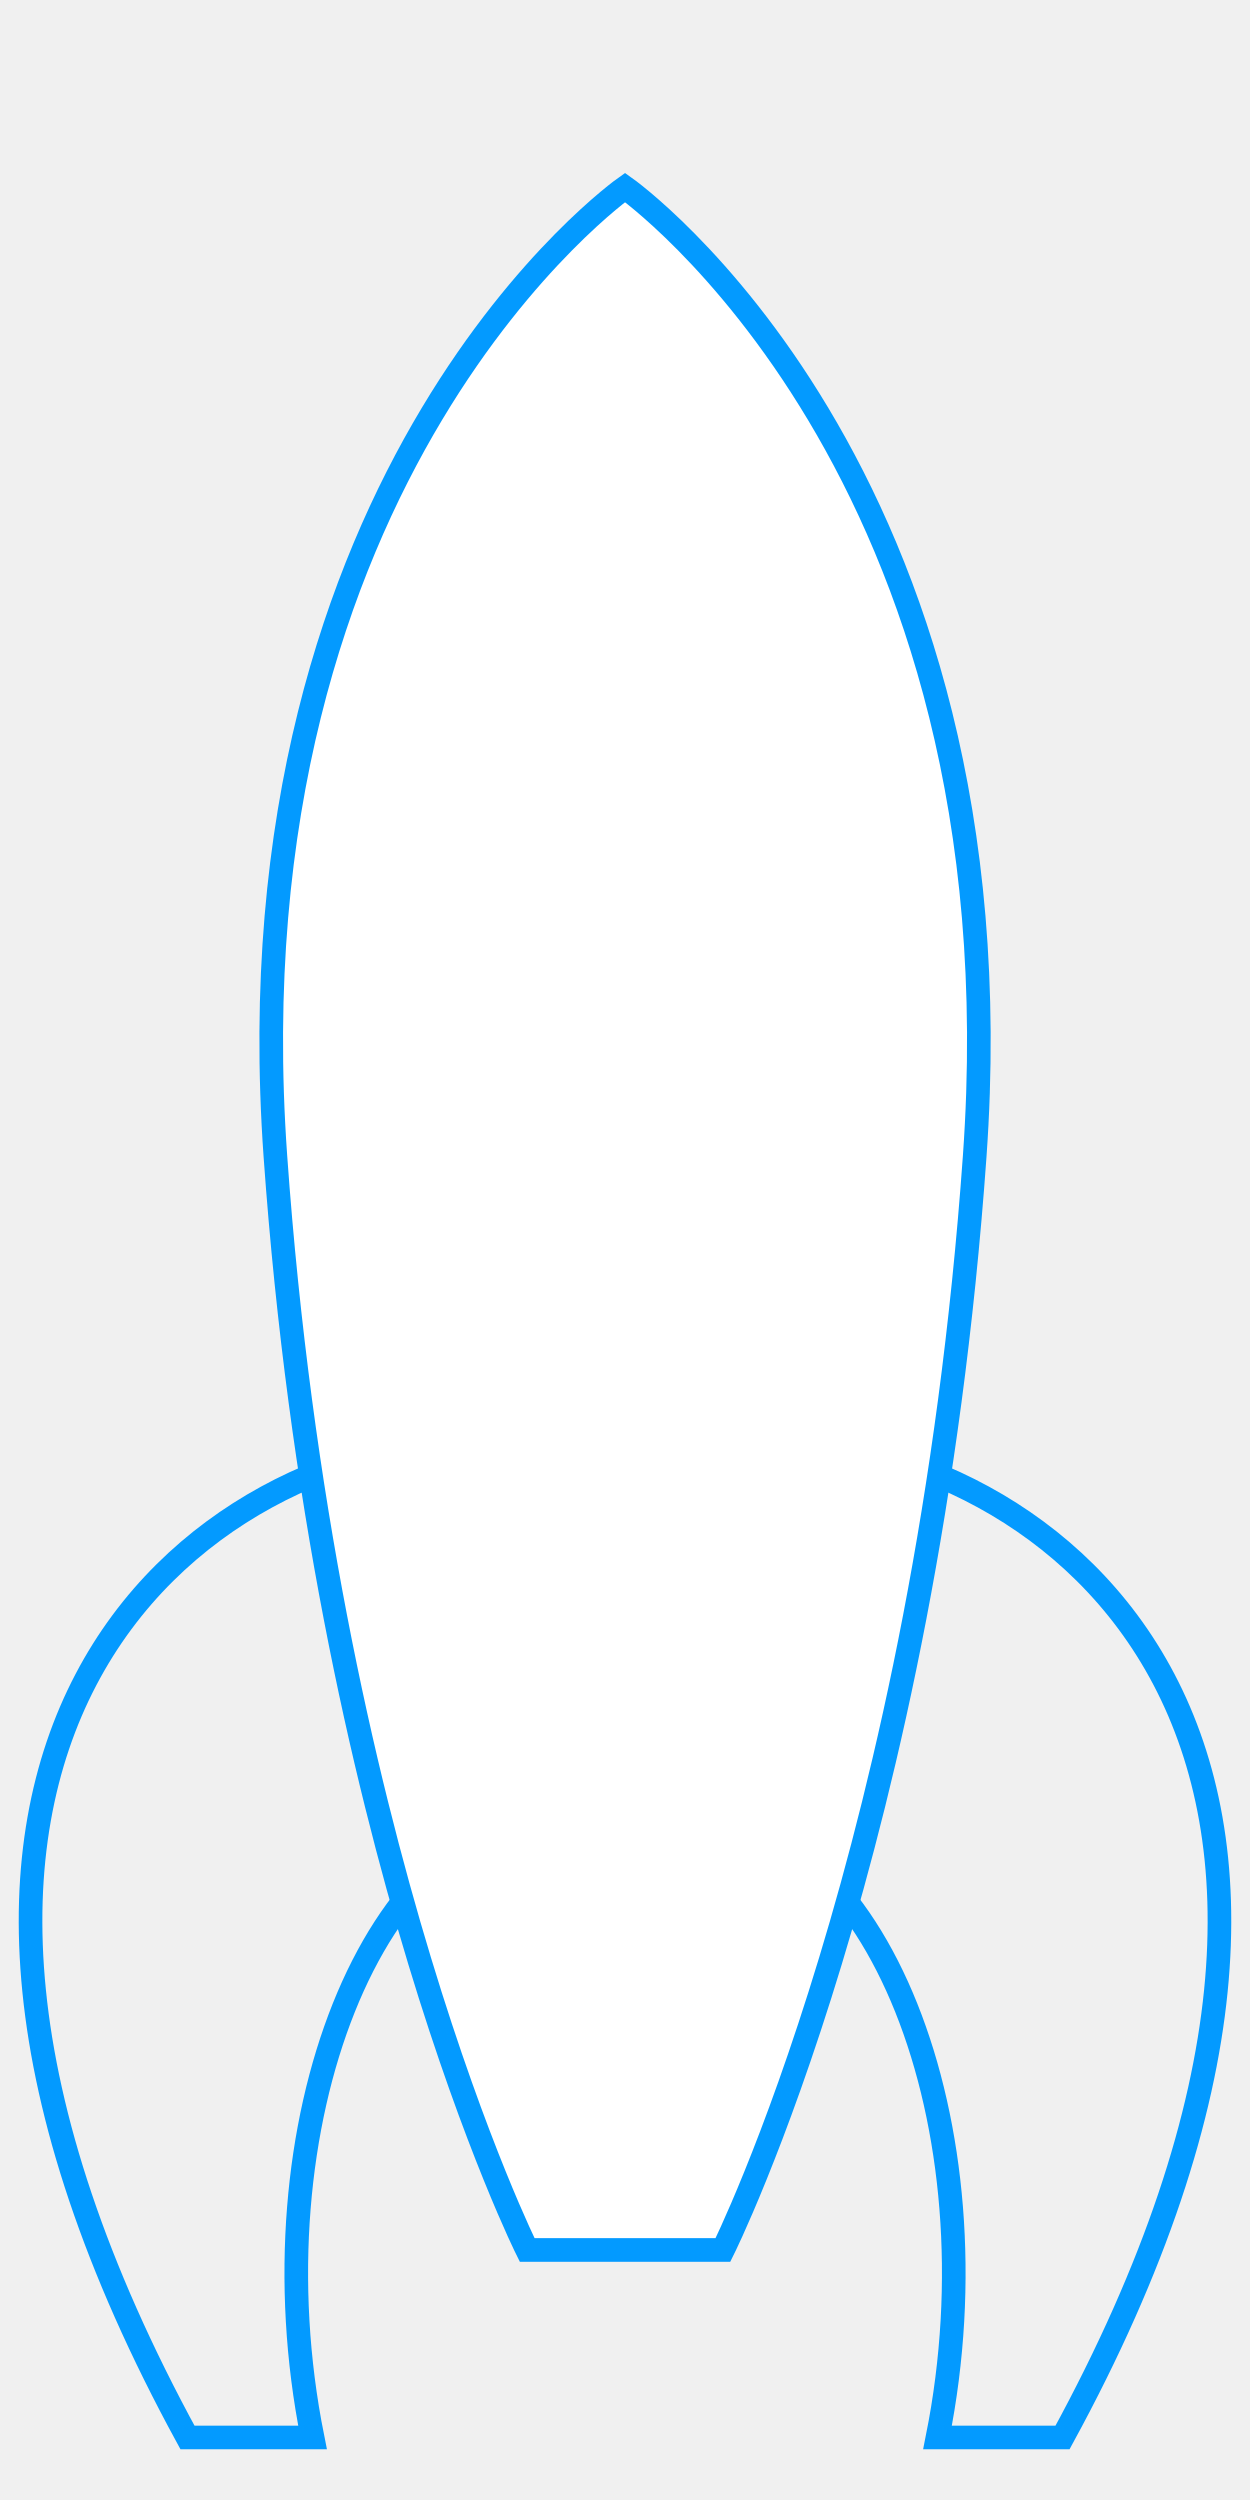
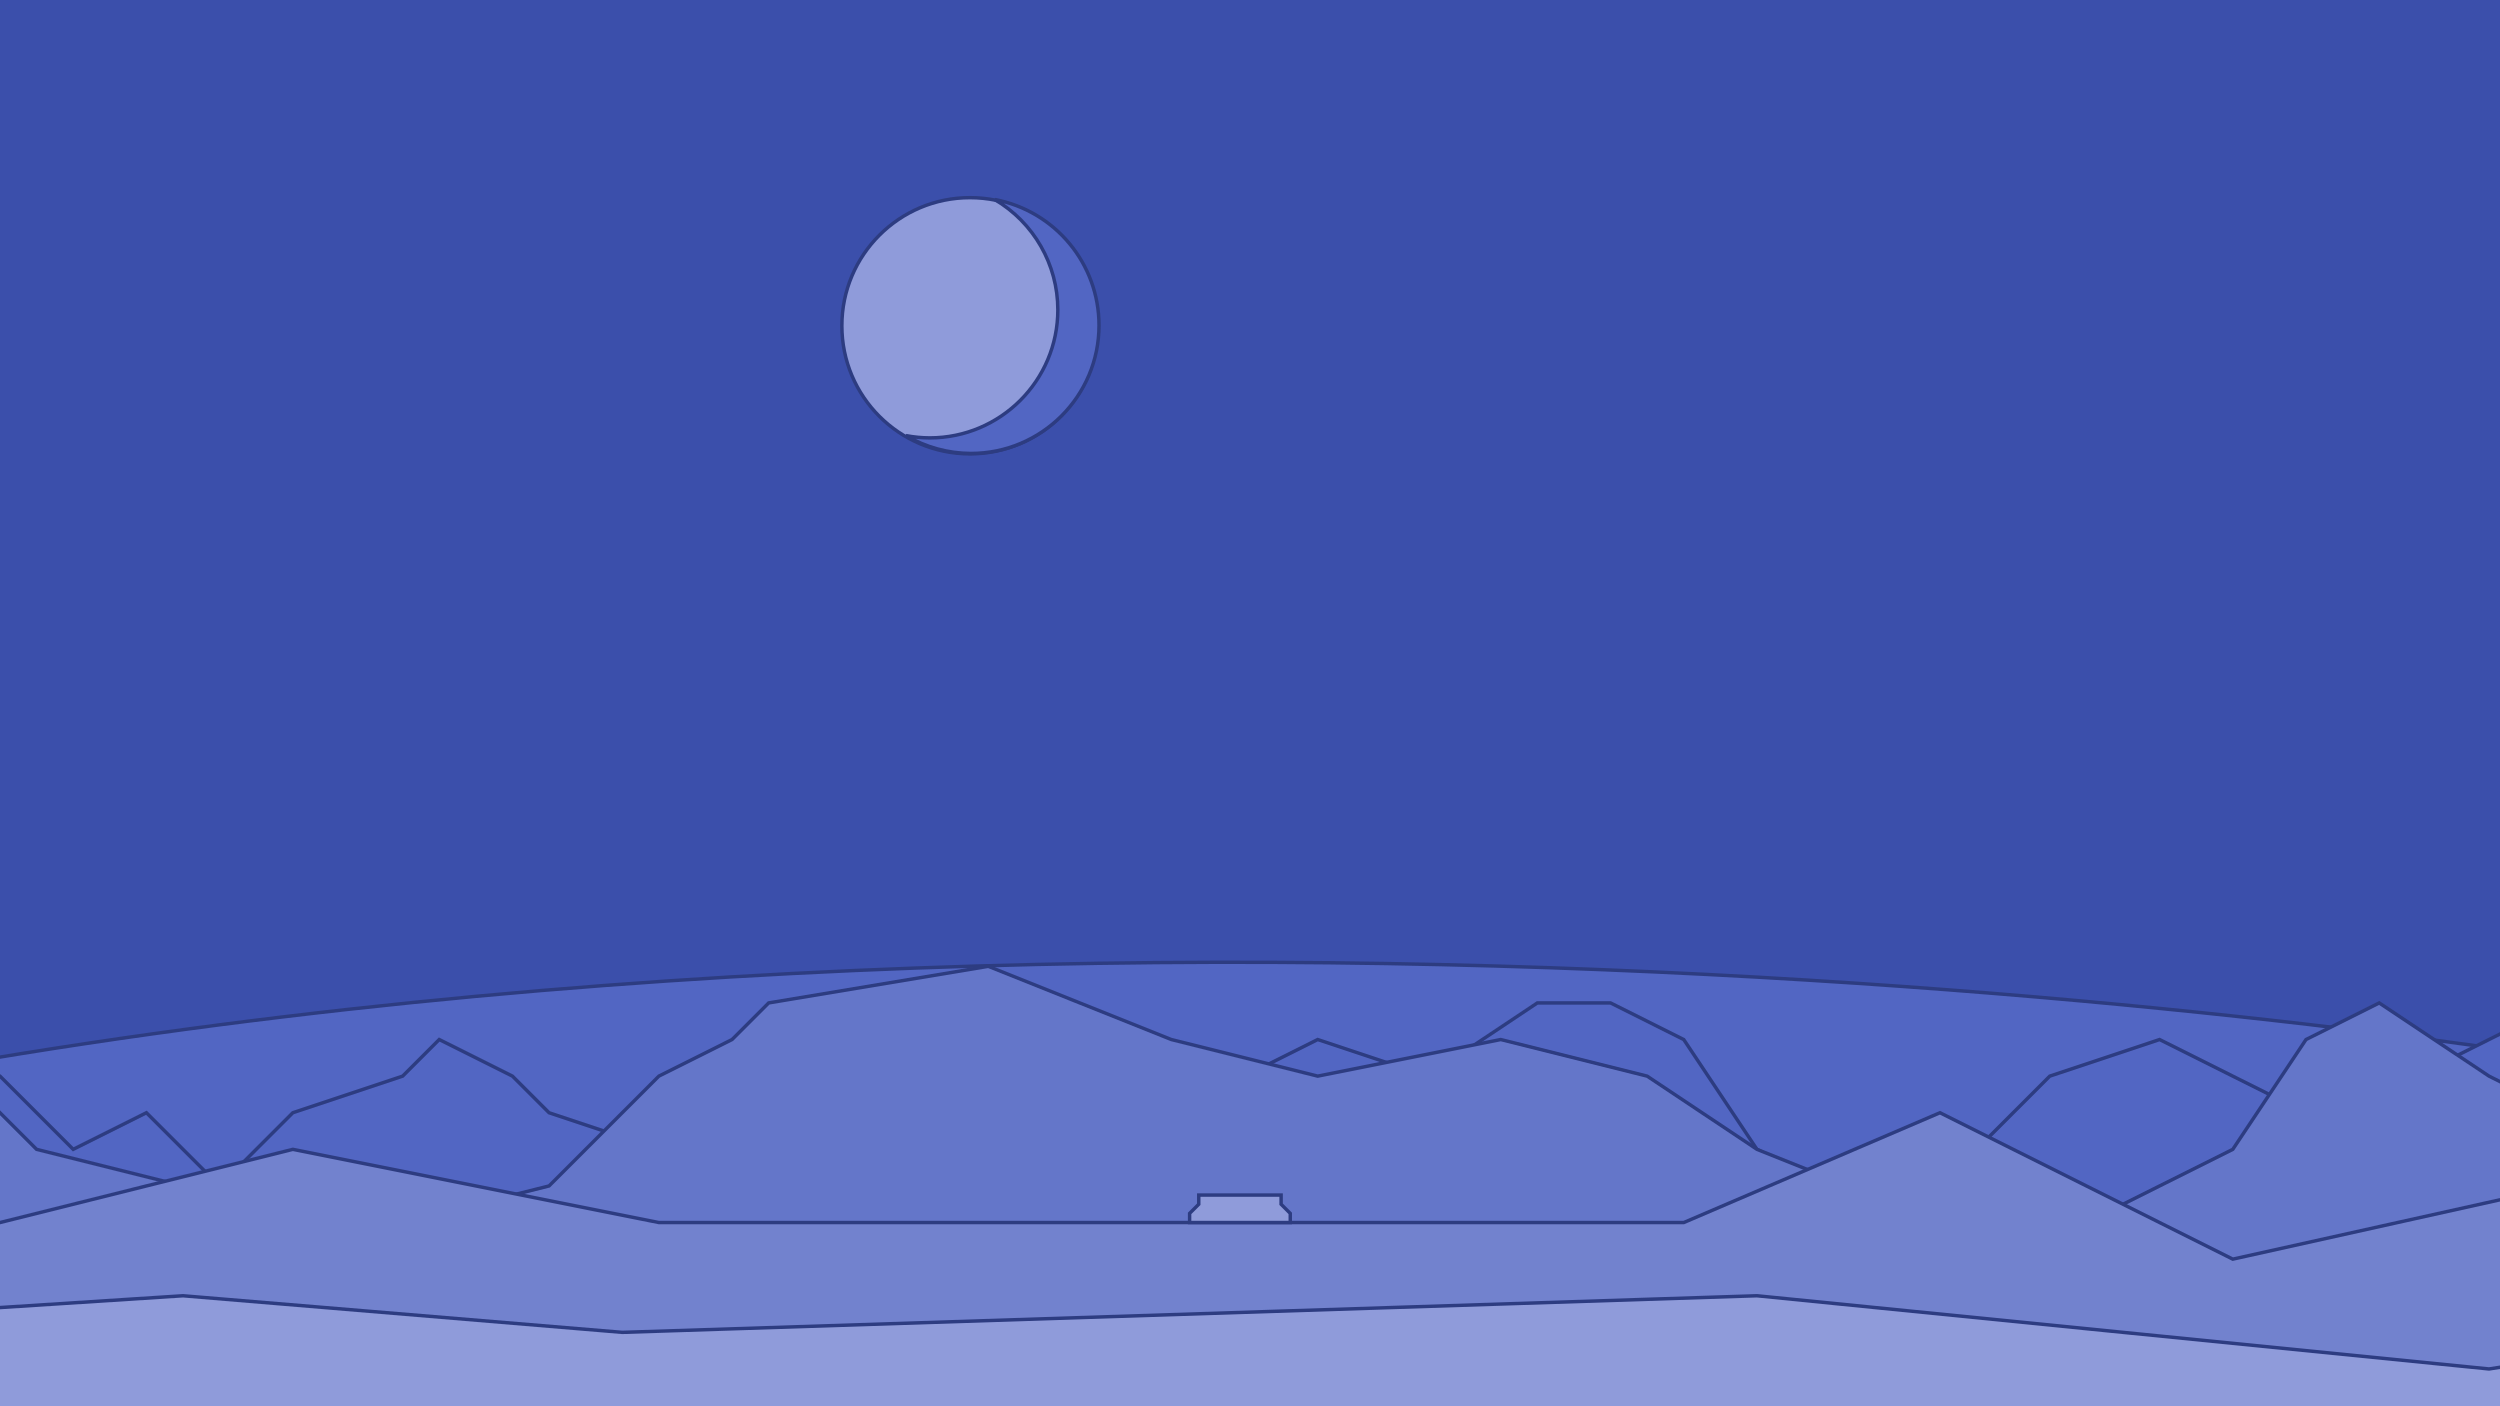
- <svg xmlns="http://www.w3.org/2000/svg" width="100" height="200" viewBox="0 0 26.458 52.917" version="1.1" id="svg8">
+ <svg xmlns="http://www.w3.org/2000/svg" width="1366" height="768" viewBox="0 0 361.421 203.2" version="1.1" id="svg8">
  <defs id="defs2" />
-   <g id="layer1" transform="translate(0,-244.0833)">
-     <g id="g850">
-       <path id="path838" d="M 3.969,295.677 H 6.615 C 5.292,289.062 7.938,282.448 11.906,282.448 c 6.615,9.26 3.969,-9.26 -1.323,-7.938 -6.615,0 -14.552,6.615 -6.615,21.167 z" style="opacity:1;vector-effect:none;fill:none;fill-opacity:1;stroke:#039aff;stroke-width:0.5;stroke-linecap:butt;stroke-linejoin:miter;stroke-miterlimit:4;stroke-dasharray:none;stroke-dashoffset:0;stroke-opacity:1" />
-       <path style="opacity:1;vector-effect:none;fill:none;fill-opacity:1;stroke:#039aff;stroke-width:0.5;stroke-linecap:butt;stroke-linejoin:miter;stroke-miterlimit:4;stroke-dasharray:none;stroke-dashoffset:0;stroke-opacity:1" d="M 22.49,295.677 H 19.844 c 1.323,-6.615 -1.323,-13.229 -5.292,-13.229 -6.615,9.26 -3.969,-9.26 1.323,-7.938 6.615,0 14.552,6.615 6.615,21.167 z" id="path846" />
+   <g id="layer1" transform="translate(0,-93.79997)" style="display:none" />
+   <g id="layer3" style="display:inline">
+     <rect style="opacity:1;fill:#3b4fab;fill-opacity:1;stroke:#2d3c81;stroke-width:0.5;stroke-miterlimit:4;stroke-dasharray:none;stroke-dashoffset:0;stroke-opacity:1" id="rect1453" width="375.708" height="216.958" x="-5.292" y="-3.175" />
+     <path style="opacity:1;vector-effect:none;fill:#5266c3;fill-opacity:1;stroke:#2d3c81;stroke-width:0.5;stroke-linecap:butt;stroke-linejoin:miter;stroke-miterlimit:4;stroke-dasharray:none;stroke-dashoffset:0;stroke-opacity:1" d="m -15.875,155.575 c 202.53,-37.042 402.167,0 402.167,0 v 47.625 H -15.875 Z" id="path1407" />
+     <circle style="opacity:1;fill:#8f9bda;fill-opacity:1;stroke:#2d3c81;stroke-width:0.5;stroke-miterlimit:4;stroke-dasharray:none;stroke-dashoffset:0;stroke-opacity:1" id="path1451" cx="140.229" cy="47.096" r="18.521" />
+     <path style="opacity:1;fill:#5266c3;fill-opacity:1;stroke:#2d3c81;stroke-width:0.5;stroke-miterlimit:4;stroke-dasharray:none;stroke-dashoffset:0;stroke-opacity:1" d="m 143.801,28.844 a 18.521,18.521 0 0 1 9.128,15.939 18.521,18.521 0 0 1 -18.521,18.521 18.521,18.521 0 0 1 -3.44,-0.333 18.521,18.521 0 0 0 9.393,2.582 18.521,18.521 0 0 0 18.521,-18.521 18.521,18.521 0 0 0 -15.081,-18.188 z" id="circle1512" />
+   </g>
+   <g id="layer8">
+     <path style="opacity:1;vector-effect:none;fill:#5266c3;fill-opacity:1;stroke:#2d3c81;stroke-width:0.5;stroke-linecap:butt;stroke-linejoin:miter;stroke-miterlimit:4;stroke-dasharray:none;stroke-dashoffset:0;stroke-opacity:1" d="M -31.75,176.742 -10.583,150.283 0,155.575 10.583,166.158 21.167,160.867 31.75,171.45 l 10.583,-10.583 15.875,-5.292 5.292,-5.292 10.583,5.292 5.292,5.292 15.875,5.292 L 111.125,171.45 127,166.158 l 10.583,5.292 10.583,-5.292 5.292,-10.583 10.583,-5.292 15.875,5.292 10.583,-5.292 15.875,5.292 15.875,-10.583 h 10.583 l 10.583,5.292 10.583,15.875 10.583,5.292 h 10.583 l 10.583,-5.292 10.583,-10.583 15.875,-5.292 10.583,5.292 10.583,5.292 15.875,-5.292 21.167,-10.583 15.875,10.583 10.583,15.875 0,58.208 -428.625,0 z" id="path1522" />
+   </g>
+   <g id="layer4" style="display:inline">
+     <path style="opacity:1;vector-effect:none;fill:#6476c9;fill-opacity:1;stroke:#2d3c81;stroke-width:0.5;stroke-linecap:butt;stroke-linejoin:miter;stroke-miterlimit:4;stroke-dasharray:none;stroke-dashoffset:0;stroke-opacity:1" d="m -58.208,187.325 26.458,-21.167 10.583,-15.875 15.875,5.292 10.583,10.583 21.167,5.292 31.75,5.292 21.167,-5.292 15.875,-15.875 10.583,-5.292 5.292,-5.292 31.75,-5.292 26.458,10.583 L 190.5,155.575 216.958,150.283 238.125,155.575 254,166.158 280.458,176.742 H 301.625 l 21.167,-10.583 10.583,-15.875 10.583,-5.292 15.875,10.583 21.167,10.583 26.458,5.292 15.875,-10.583 26.458,-5.292 v 74.083 l -539.75,1e-5 -7e-6,-37.042 z" id="path1416" />
+   </g>
+   <g id="layer5" style="display:inline">
+     <path style="opacity:1;vector-effect:none;fill:#7282ce;fill-opacity:1;stroke:#2d3c81;stroke-width:0.5;stroke-linecap:butt;stroke-linejoin:miter;stroke-miterlimit:4;stroke-dasharray:none;stroke-dashoffset:0;stroke-opacity:1" d="m -185.208,166.158 63.5,21.167 47.625,-15.875 52.917,10.583 63.5,-15.875 52.917,10.583 H 243.417 l 37.042,-15.875 42.333,21.167 47.625,-10.583 37.042,5.292 63.5,-26.458 52.917,21.167 v 63.5 h -709.083 z" id="path1486" />
+     <path style="display:inline;opacity:1;vector-effect:none;fill:#8f9bda;fill-opacity:1;stroke:#2d3c81;stroke-width:0.5;stroke-linecap:butt;stroke-linejoin:miter;stroke-miterlimit:4;stroke-dasharray:none;stroke-dashoffset:0;stroke-opacity:1" d="m 173.302,172.773 h 11.906 v 1.323 l 1.323,1.323 v 1.323 h -14.552 v -1.323 l 1.323,-1.323 z" id="path1519" />
+   </g>
+   <g id="layer7" style="display:inline">
+     <path style="opacity:1;vector-effect:none;fill:#8f9bda;fill-opacity:1;stroke:#2d3c81;stroke-width:0.5;stroke-linecap:butt;stroke-linejoin:miter;stroke-miterlimit:4;stroke-dasharray:none;stroke-dashoffset:0;stroke-opacity:1" d="m -296.333,187.325 63.5,-5.292 95.25,15.875 164.042,-10.583 63.5,5.292 164.042,-5.292 105.833,10.583 68.792,-10.583 84.667,5.292 95.25,-10.583 v 68.792 h -904.875 z" id="path1494" />
+   </g>
+   <g id="layer2" style="display:none">
+     <g id="g1405" transform="matrix(0.3888889,0,0,0.3888889,119.6505,80.74202)" style="fill:#8f9bda;fill-opacity:1;stroke:#2d3c81;stroke-width:2.571;stroke-opacity:1">
+       <g id="g850" transform="translate(182.5625,-191.6958)" style="fill:#8f9bda;fill-opacity:1;stroke:#2d3c81;stroke-width:2.571;stroke-opacity:1">
+         <path style="opacity:1;vector-effect:none;fill:#8f9bda;fill-opacity:1;stroke:#2d3c81;stroke-width:1.286;stroke-linecap:butt;stroke-linejoin:miter;stroke-miterlimit:4;stroke-dasharray:none;stroke-dashoffset:0;stroke-opacity:1" d="M 3.969,295.677 H 6.615 C 5.292,289.062 7.938,282.448 11.906,282.448 c 6.615,9.26 3.969,-9.26 -1.323,-7.938 -6.615,0 -14.552,6.615 -6.615,21.167 z" id="path838" />
+         <path id="path846" d="M 22.49,295.677 H 19.844 c 1.323,-6.615 -1.323,-13.229 -5.292,-13.229 -6.615,9.26 -3.969,-9.26 1.323,-7.938 6.615,0 14.552,6.615 6.615,21.167 z" style="opacity:1;vector-effect:none;fill:#8f9bda;fill-opacity:1;stroke:#2d3c81;stroke-width:1.286;stroke-linecap:butt;stroke-linejoin:miter;stroke-miterlimit:4;stroke-dasharray:none;stroke-dashoffset:0;stroke-opacity:1" />
+       </g>
+       <path style="opacity:1;vector-effect:none;fill:#8f9bda;fill-opacity:1;stroke:#2d3c81;stroke-width:1.286;stroke-linecap:butt;stroke-linejoin:miter;stroke-miterlimit:4;stroke-dasharray:none;stroke-dashoffset:0;stroke-opacity:1" d="m 197.864,100.013 c 0,0 4.293,-8.599 5.329,-23.151 1.036,-14.552 -7.401,-20.505 -7.401,-20.505 0,0 -8.438,5.953 -7.401,20.505 1.036,14.552 5.329,23.151 5.329,23.151 z" id="path842" />
    </g>
-     <path id="path842" d="m 15.302,291.708 c 0,0 4.293,-8.599 5.329,-23.151 1.036,-14.552 -7.401,-20.505 -7.401,-20.505 0,0 -8.438,5.953 -7.401,20.505 1.036,14.552 5.329,23.151 5.329,23.151 z" style="opacity:1;vector-effect:none;fill:#ffffff;fill-opacity:1;stroke:#039aff;stroke-width:0.5;stroke-linecap:butt;stroke-linejoin:miter;stroke-miterlimit:4;stroke-dasharray:none;stroke-dashoffset:0;stroke-opacity:1" />
+   </g>
+   <g id="layer6" style="display:none">
+     <rect style="display:inline;opacity:1;fill:#2d3c81;fill-opacity:1;stroke:none;stroke-width:0.5;stroke-miterlimit:4;stroke-dasharray:none;stroke-dashoffset:0;stroke-opacity:1" id="rect1492" width="42.333" height="42.333" x="-156.104" y="-0.529" />
+     <rect style="display:inline;opacity:1;fill:#5266c3;fill-opacity:1;stroke:none;stroke-width:0.5;stroke-miterlimit:4;stroke-dasharray:none;stroke-dashoffset:0;stroke-opacity:1" id="rect1458" width="42.333" height="42.333" x="-127" y="2.117" />
+     <rect y="39.158" x="-127" height="42.333" width="42.333" id="rect1488" style="display:inline;opacity:1;fill:#6476c9;fill-opacity:1;stroke:none;stroke-width:0.5;stroke-miterlimit:4;stroke-dasharray:none;stroke-dashoffset:0;stroke-opacity:1" />
+     <rect style="display:inline;opacity:1;fill:#7282ce;fill-opacity:1;stroke:none;stroke-width:0.5;stroke-miterlimit:4;stroke-dasharray:none;stroke-dashoffset:0;stroke-opacity:1" id="rect1460" width="42.333" height="42.333" x="-105.833" y="17.992" />
+     <rect y="-40.217" x="-127" height="42.333" width="42.333" id="rect1490" style="display:inline;opacity:1;fill:#3b4fab;fill-opacity:1;stroke:none;stroke-width:0.5;stroke-miterlimit:4;stroke-dasharray:none;stroke-dashoffset:0;stroke-opacity:1" />
+     <rect style="display:inline;opacity:1;fill:#8f9bda;fill-opacity:1;stroke:none;stroke-width:0.5;stroke-miterlimit:4;stroke-dasharray:none;stroke-dashoffset:0;stroke-opacity:1" id="rect1462" width="42.333" height="37.042" x="-105.833" y="-13.758" />
  </g>
</svg>
